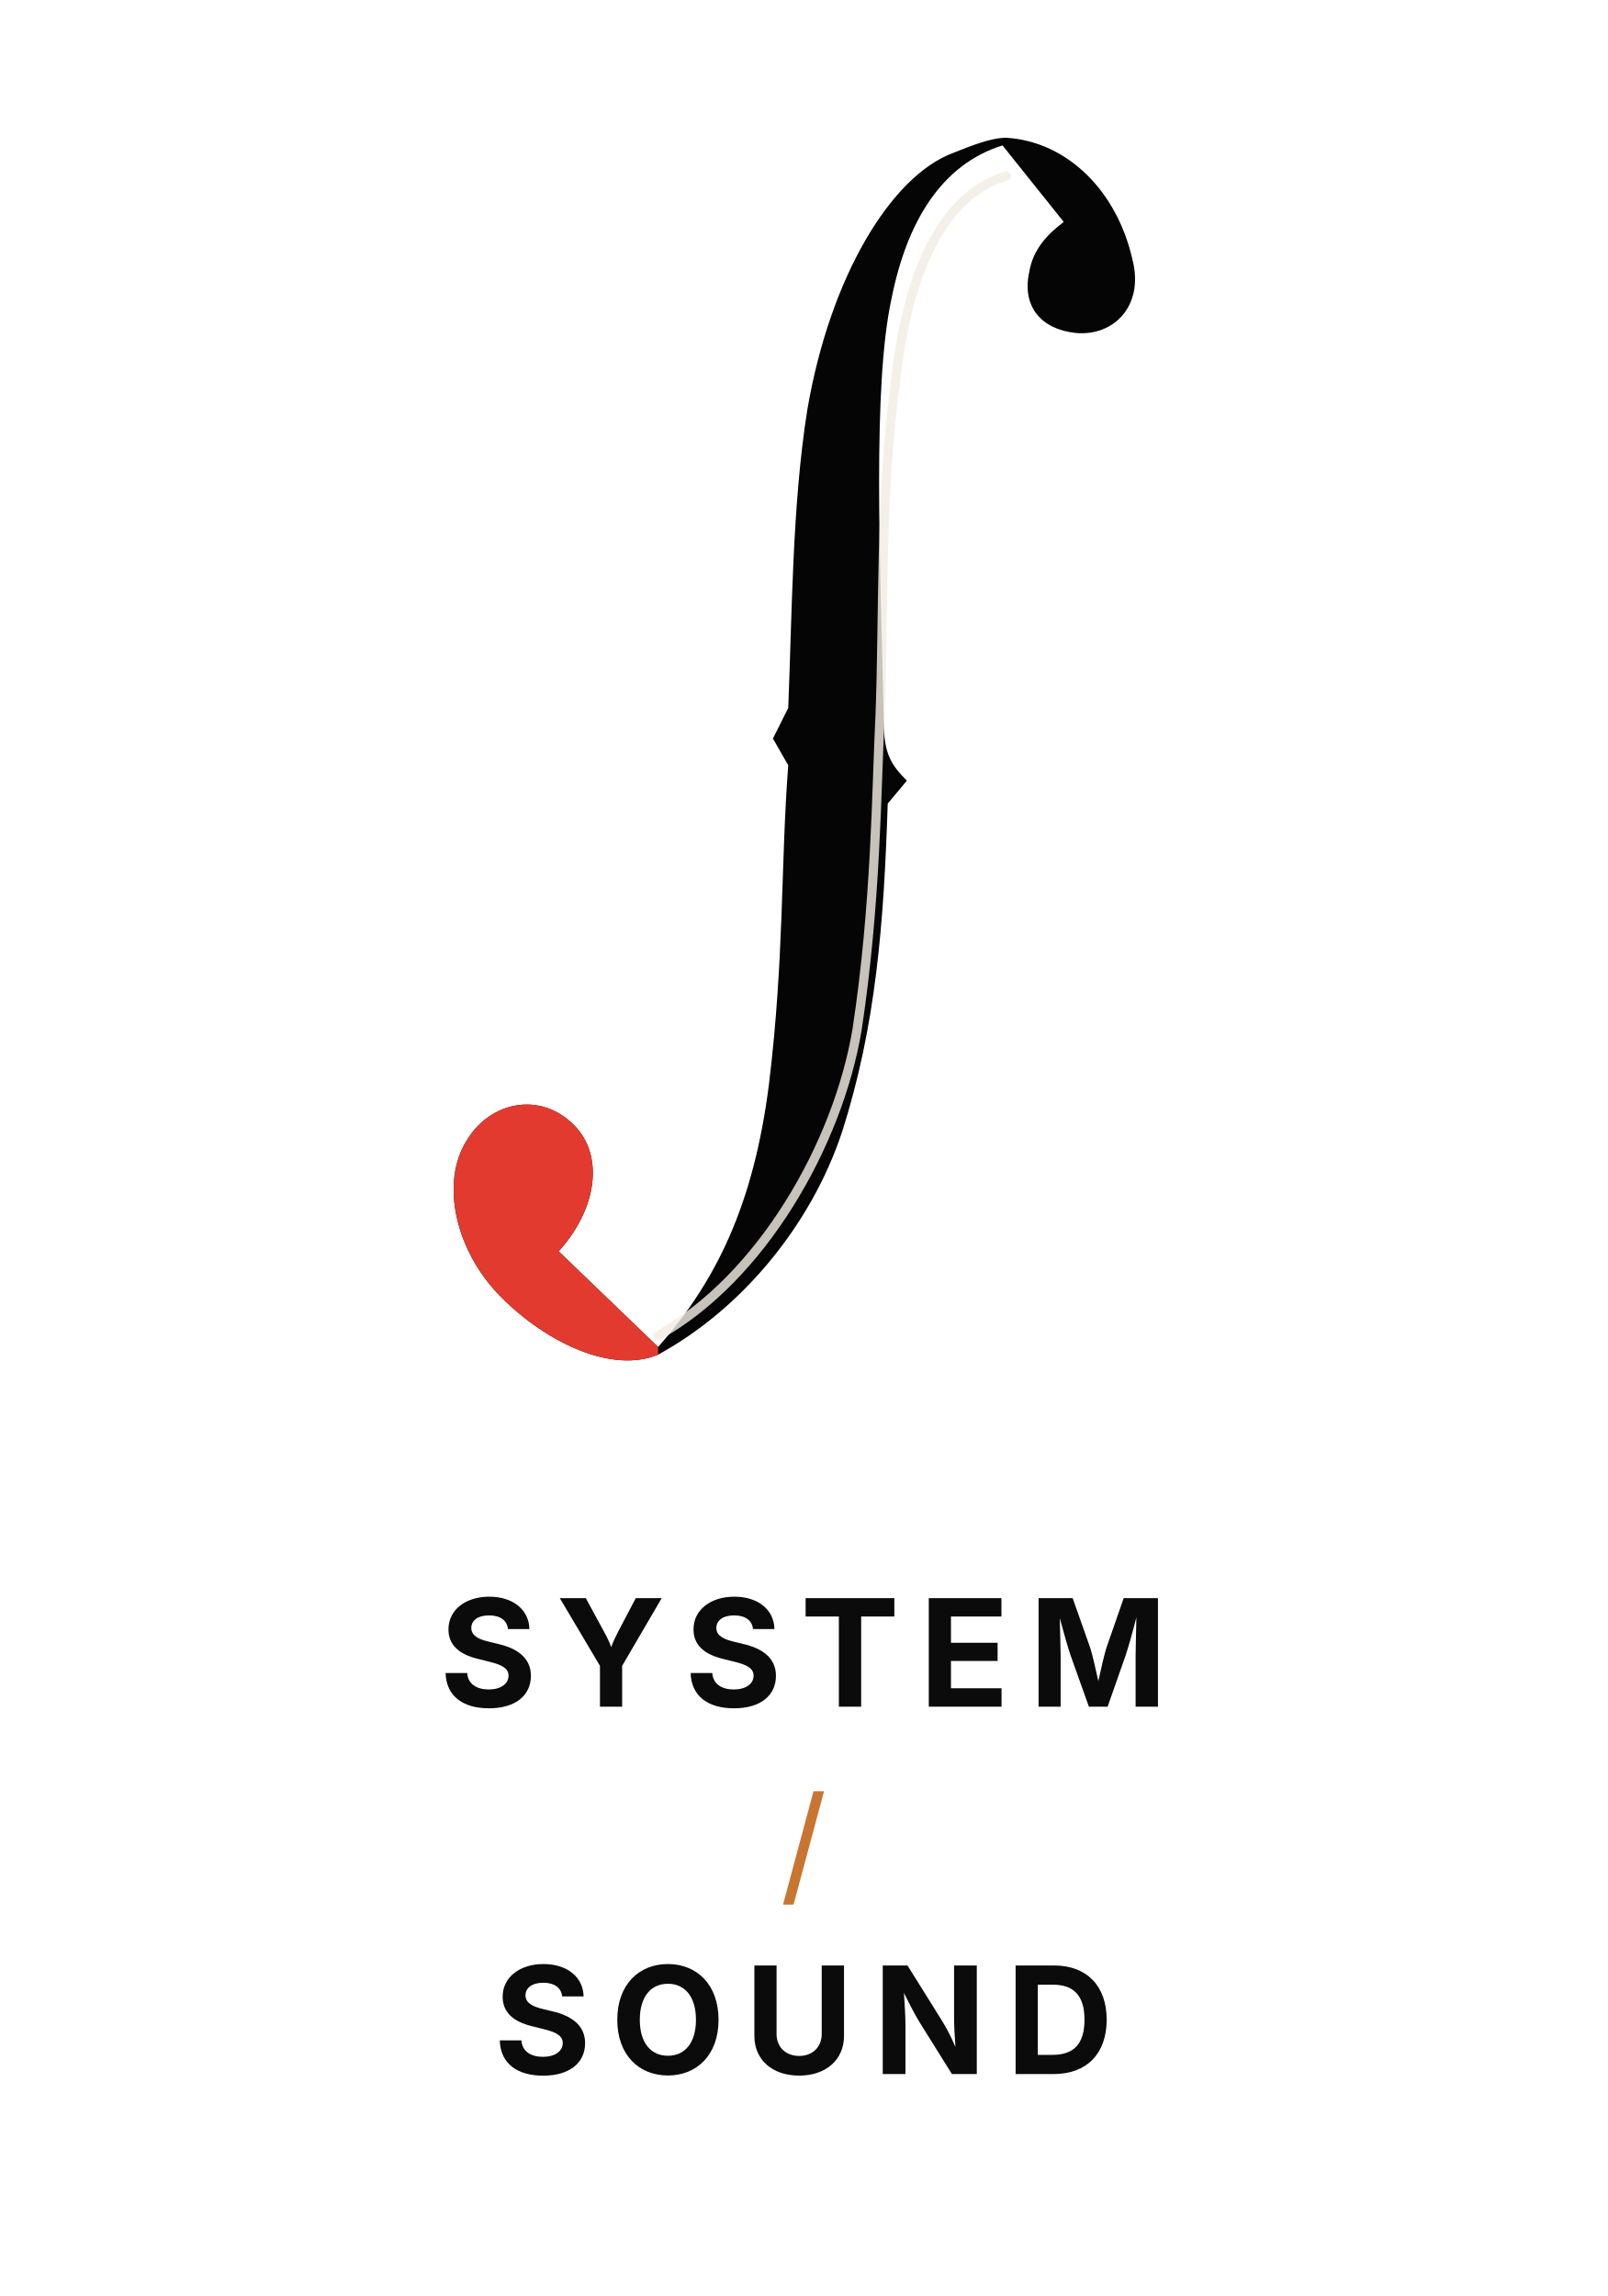
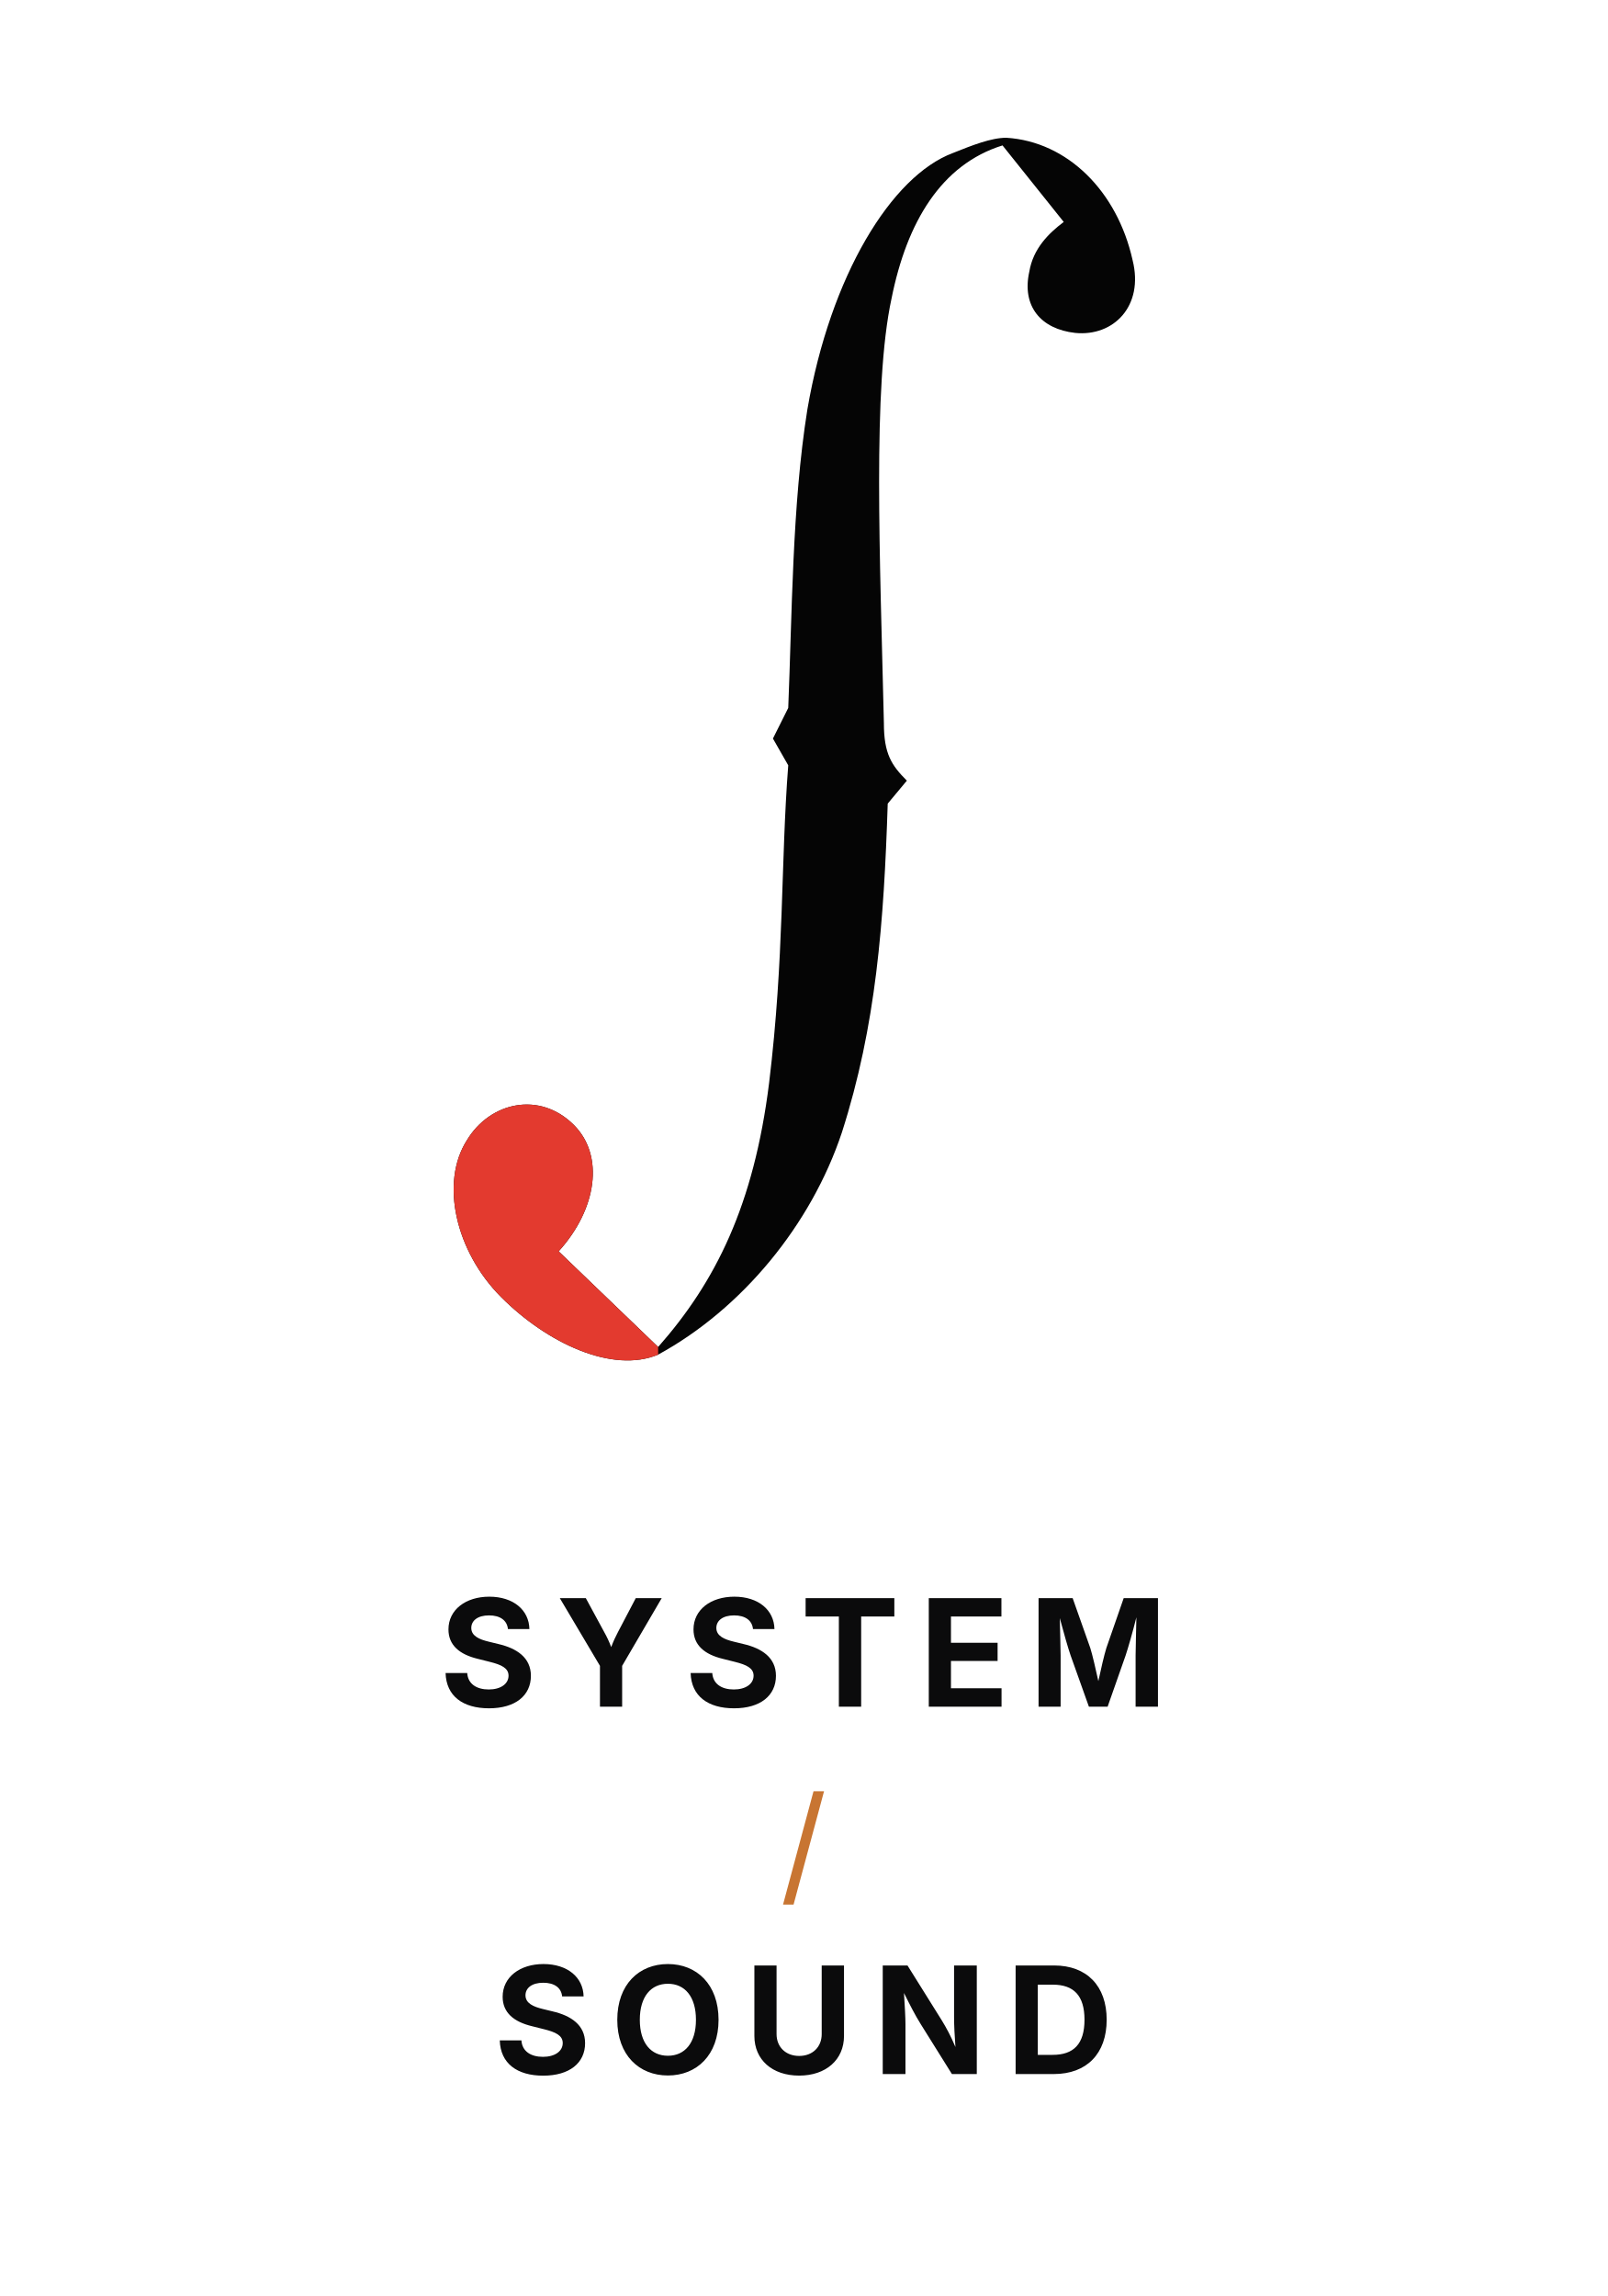
<svg xmlns="http://www.w3.org/2000/svg" viewBox="0 0 420 600" role="img" aria-labelledby="title desc">
  <g transform="translate(88 16)">
    <path fill="#050505" d="M175 20C191 21 204 34 208 52C211 64 203 72 193 71C184 70 179 64 181 55C182 49 186 45 190 42L174 22C158 27 149 42 145 62C140 85 142 130 143 173C143 181 145 184 149 188L144 194C143 225 141 252 132 280C124 304 106 326 84 338C72 343 55 335 43 323C31 311 27 293 34 282C40 272 53 269 62 278C70 286 68 300 58 311L84 336C99 319 109 299 113 267C117 234 116 210 118 184L114 177L118 169C119 145 119 116 123 91C129 56 145 30 161 24C166 22 171 20 175 20Z" />
-     <path d="M175 30C158 35 149 56 146 84C142 113 143 145 142 171C141 191 141 220 136 253C131 283 111 318 84 333" fill="none" stroke="#F2EDE3" stroke-width="2.4" stroke-linecap="round" opacity=".82" />
    <path fill="#E33A2F" d="M84 338C72 343 55 335 43 323C31 311 27 293 34 282C40 272 53 269 62 278C70 286 68 300 58 311L84 336Z" />
  </g>
  <text x="210" y="446" text-anchor="middle" fill="#0B0B0C" font-family="Inter,Arial,sans-serif" font-size="39" font-weight="700" letter-spacing="5">SYSTEM</text>
  <text x="210" y="494" text-anchor="middle" fill="#C87532" font-family="Inter,Arial,sans-serif" font-size="34">/</text>
  <text x="210" y="542" text-anchor="middle" fill="#0B0B0C" font-family="Inter,Arial,sans-serif" font-size="39" font-weight="700" letter-spacing="5">SOUND</text>
</svg>
